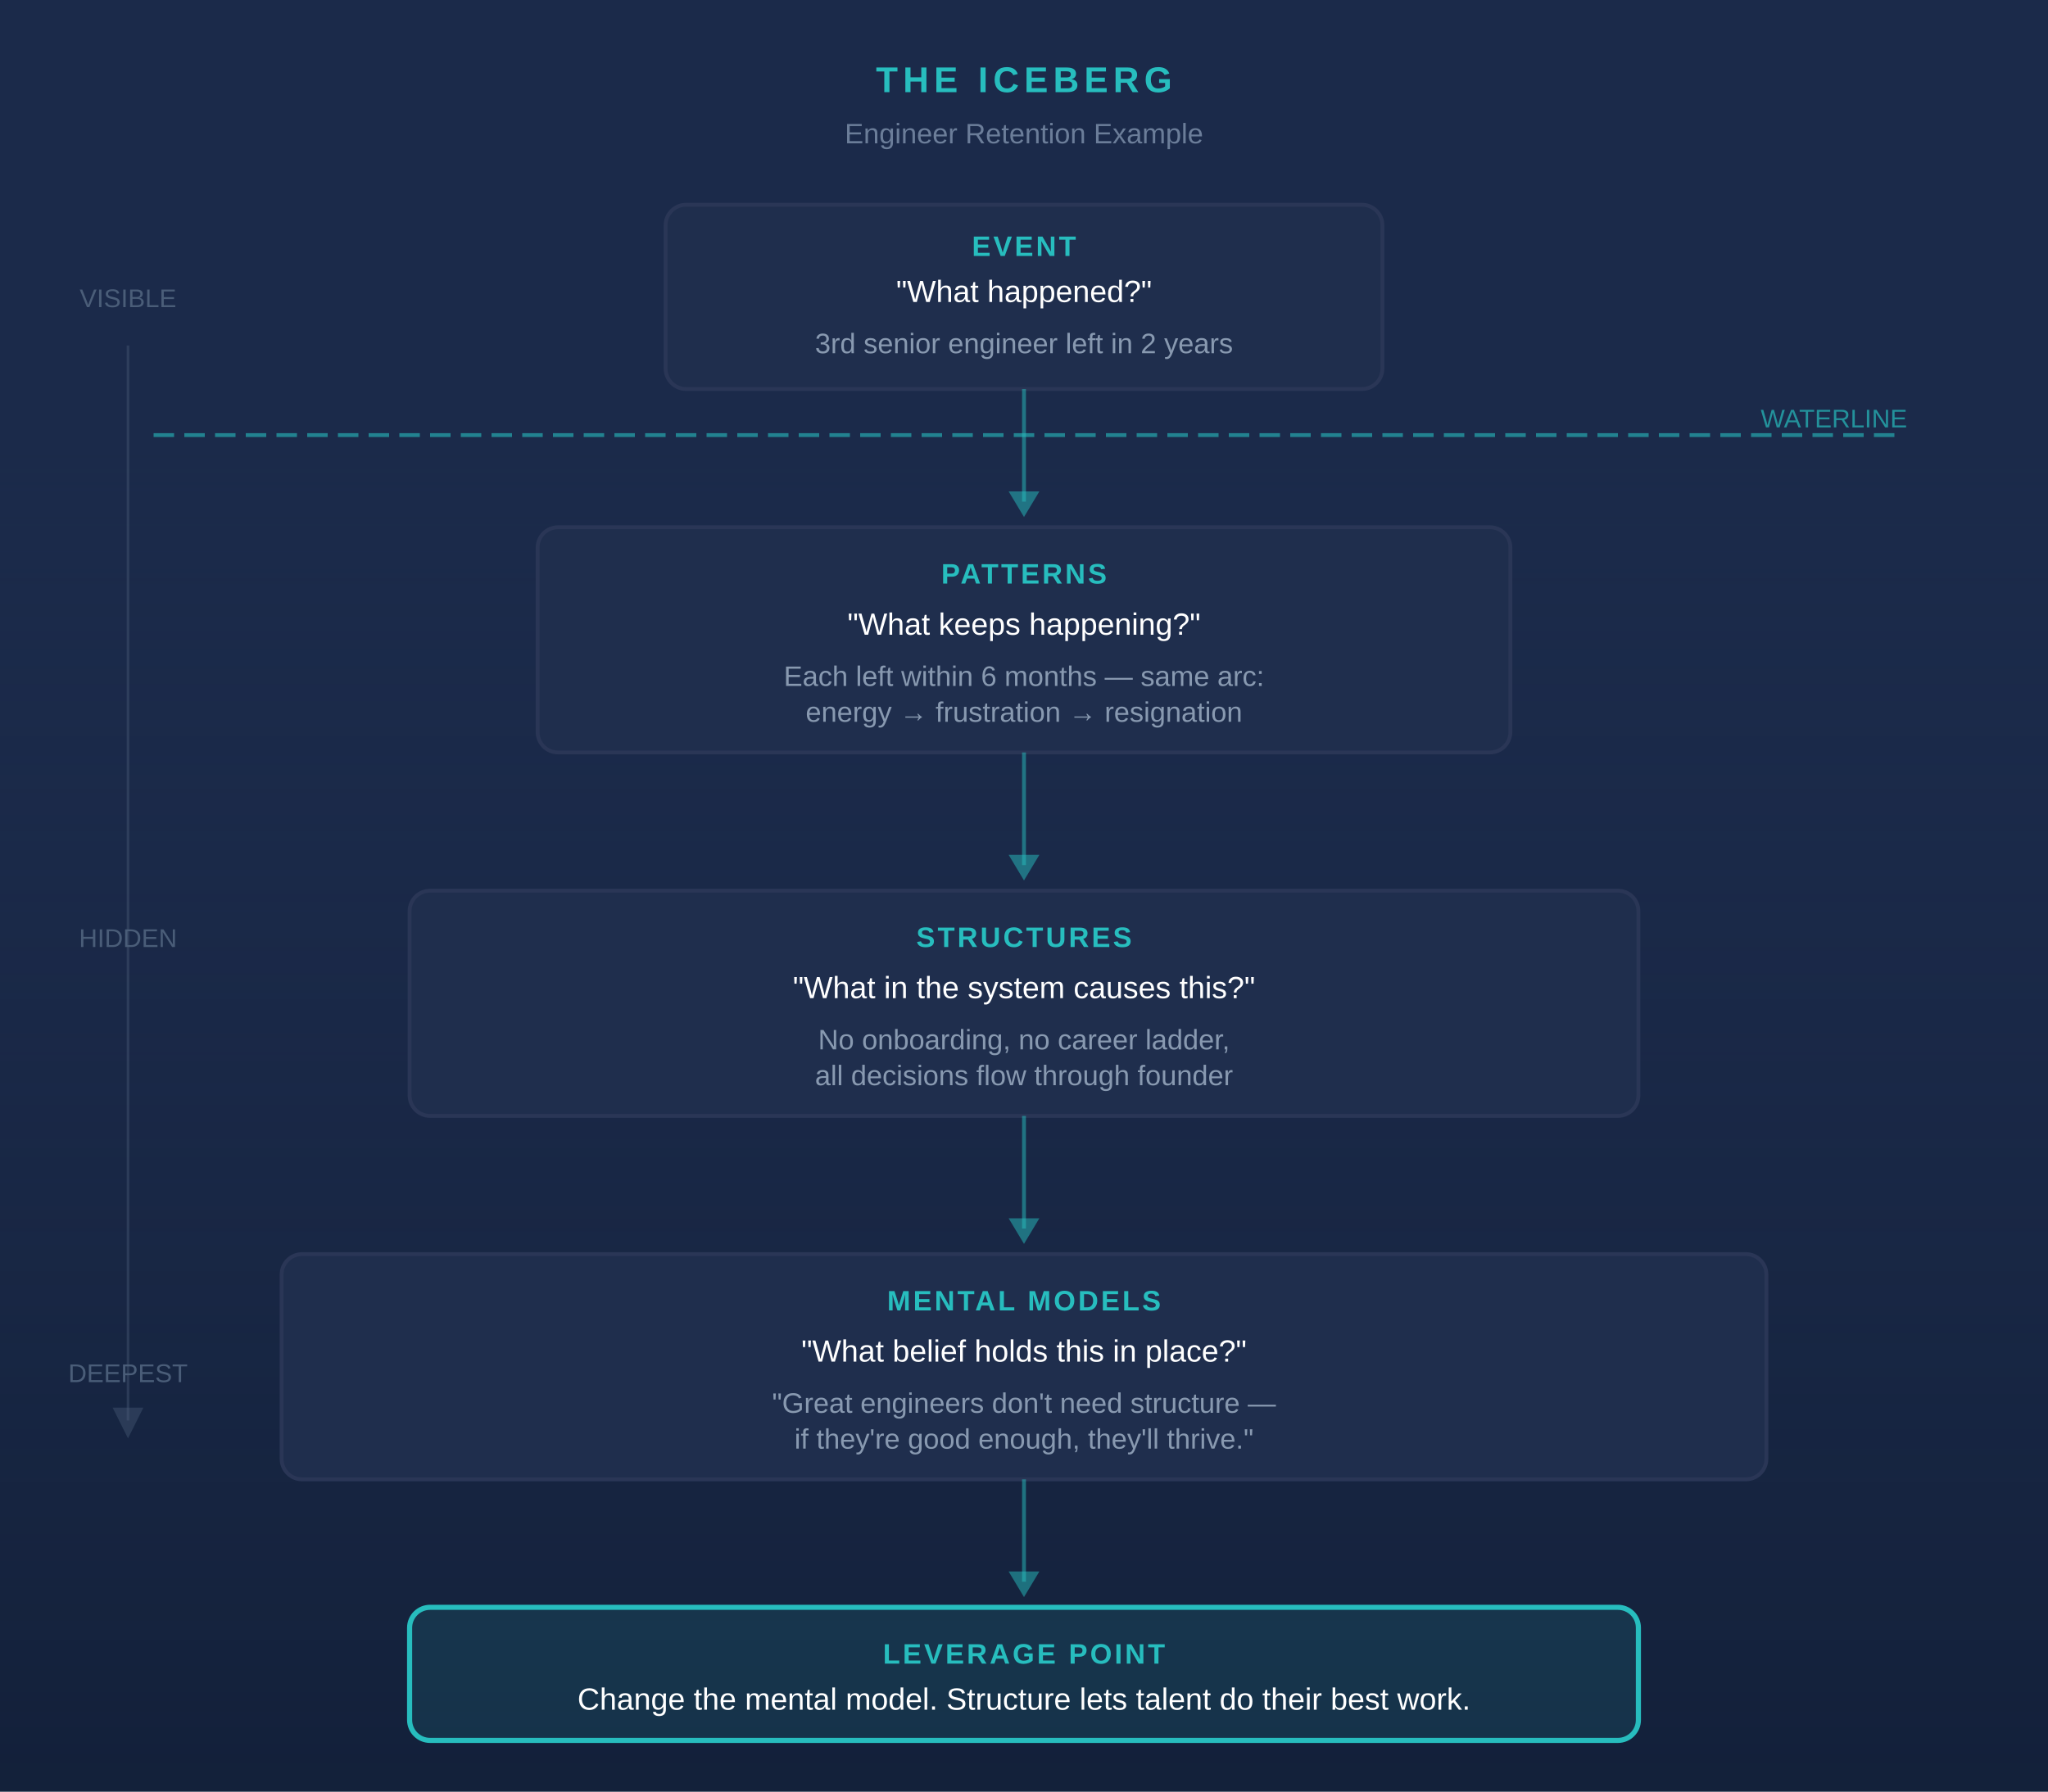
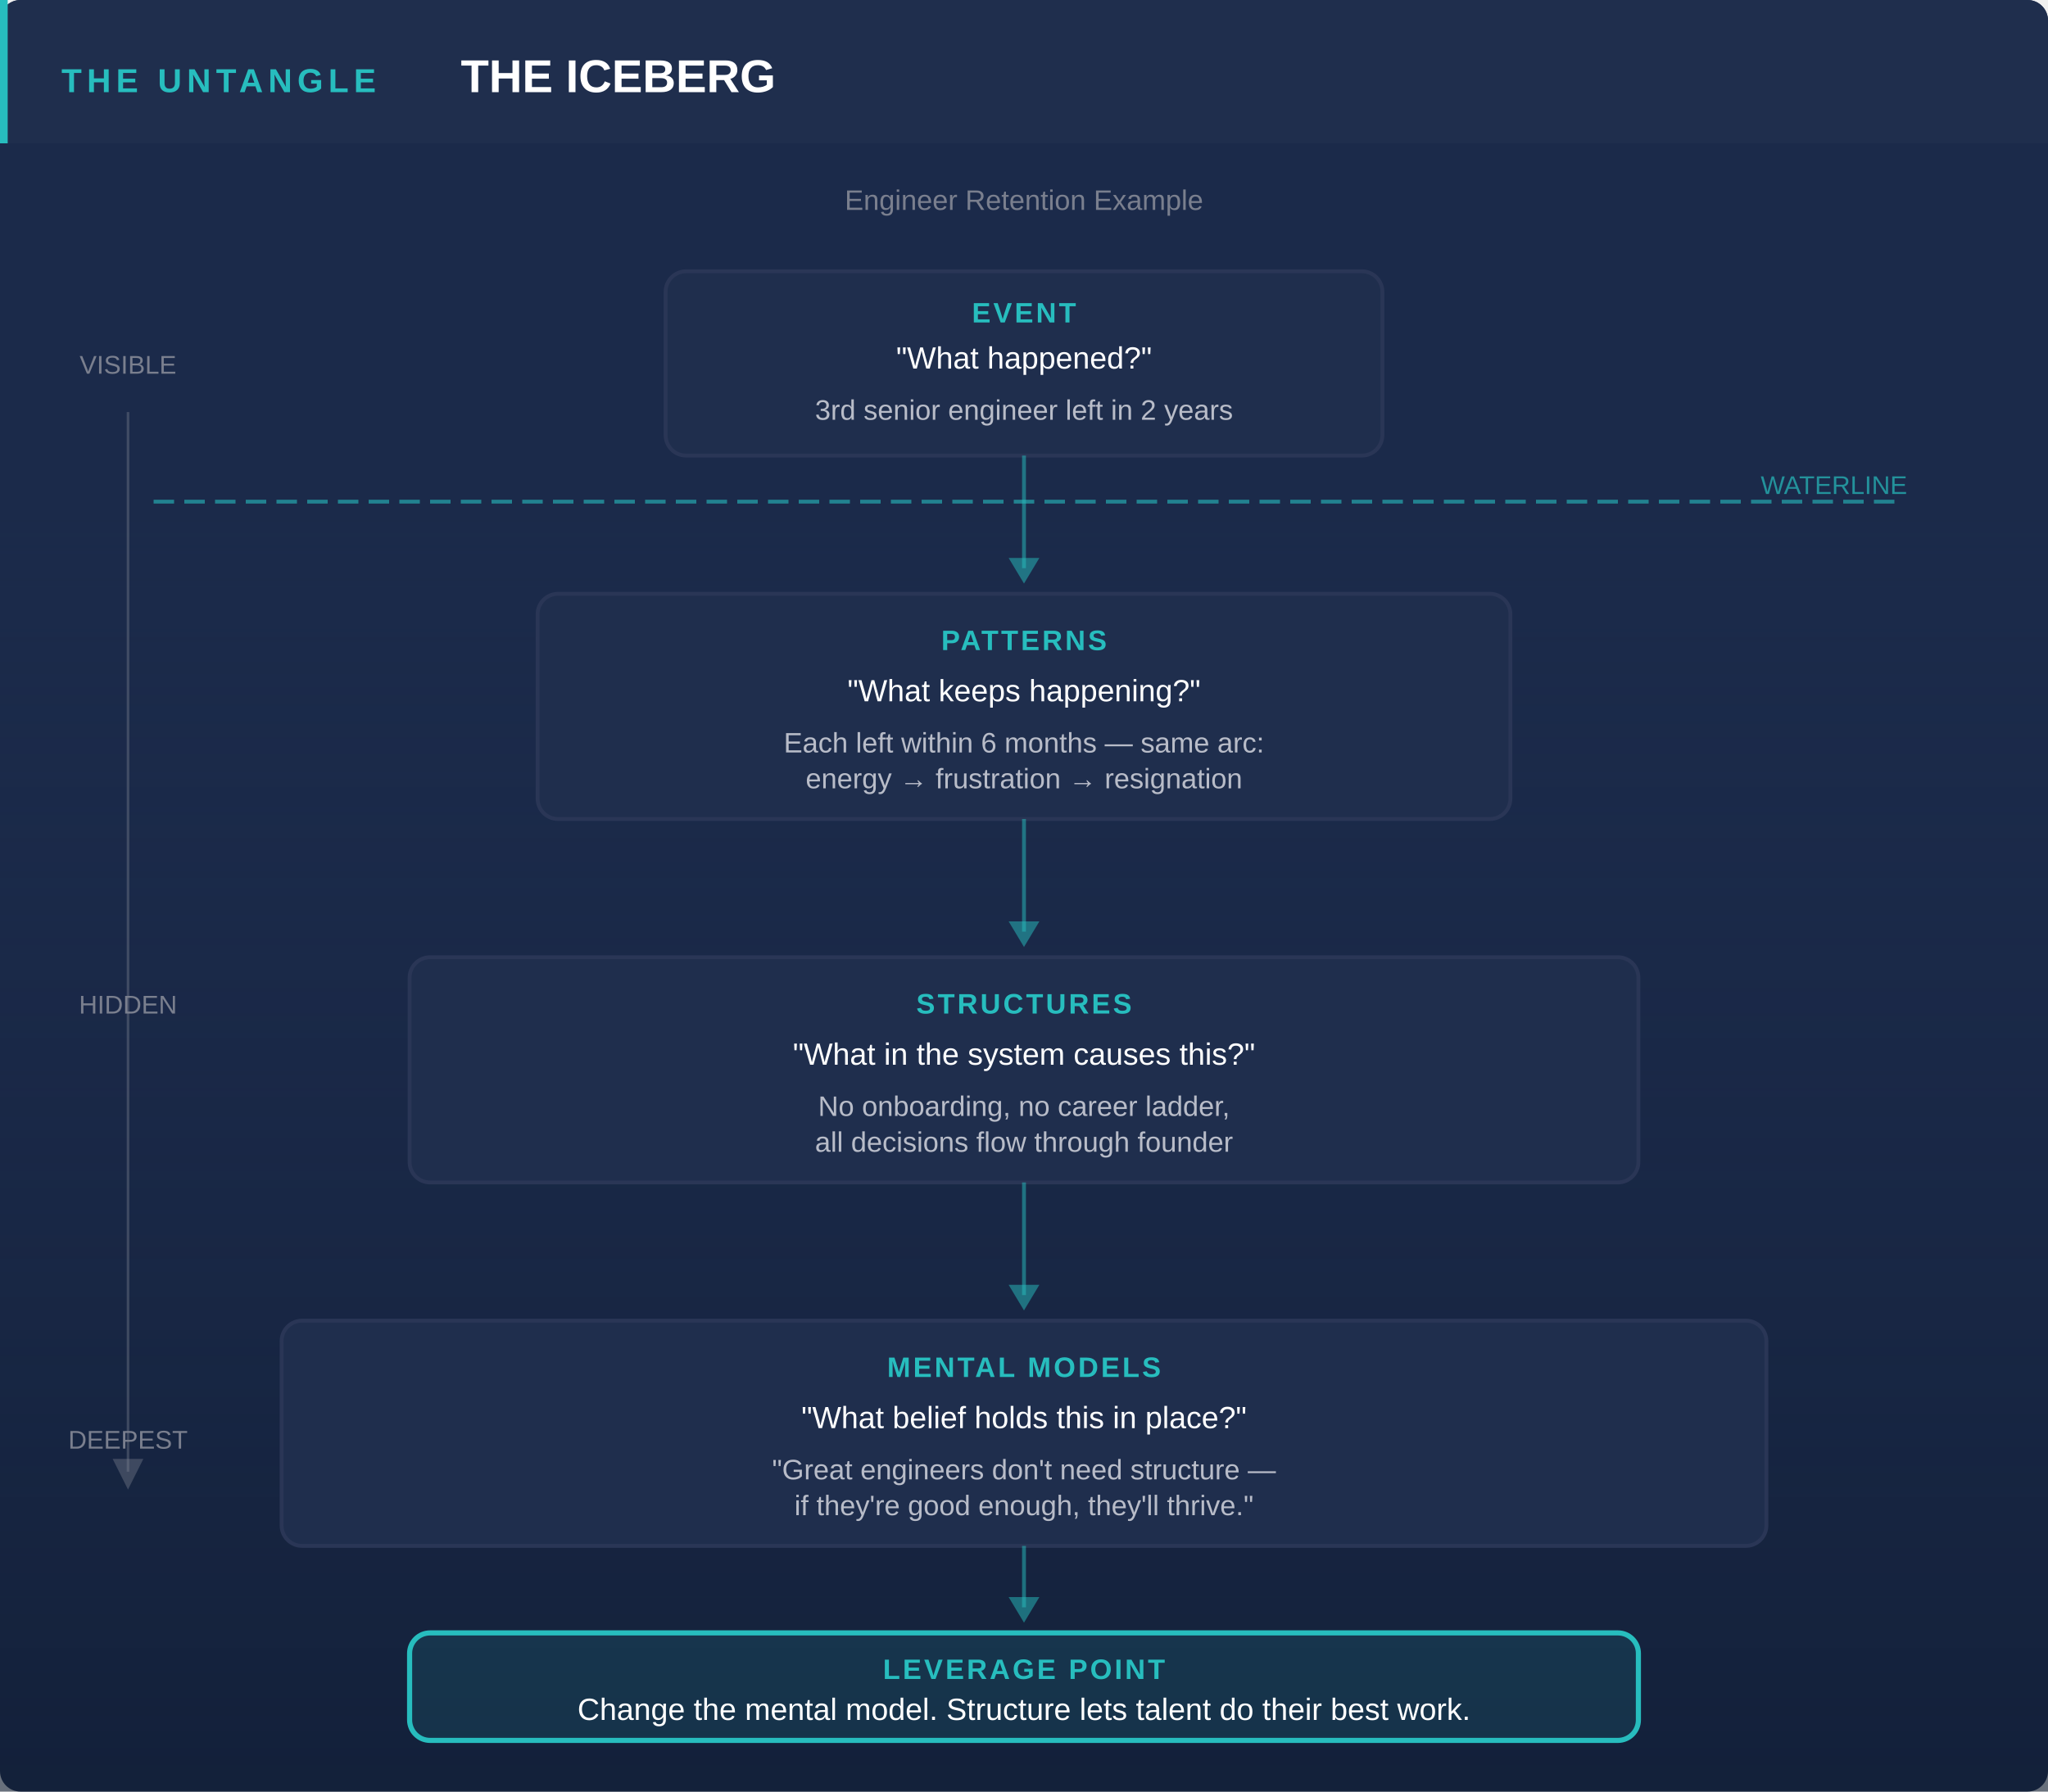
- <svg xmlns="http://www.w3.org/2000/svg" viewBox="0 0 800 700" width="800" height="700">
+ <svg xmlns="http://www.w3.org/2000/svg" width="800" height="700" viewBox="0 0 800 700">
  <defs>
+     <style>text { font-family: Arial, sans-serif; }</style>
    <linearGradient id="waterGrad" x1="0" y1="0" x2="0" y2="1">
      <stop offset="0%" stop-color="#1B2A4A" stop-opacity="0" />
      <stop offset="100%" stop-color="#0D1A2F" stop-opacity="0.6" />
    </linearGradient>
  </defs>
-   <rect width="800" height="700" rx="0" fill="#1B2A4A" />
-   <text x="400" y="36" text-anchor="middle" font-family="Arial, sans-serif" font-size="14" font-weight="700" fill="#27BDBE" letter-spacing="2">THE ICEBERG</text>
-   <text x="400" y="56" text-anchor="middle" font-family="Arial, sans-serif" font-size="11" fill="#6B7D99">Engineer Retention Example</text>
-   <line x1="60" y1="170" x2="740" y2="170" stroke="#27BDBE" stroke-width="1.5" stroke-dasharray="8,4" opacity="0.6" />
-   <text x="745" y="167" font-family="Arial, sans-serif" font-size="10" fill="#27BDBE" opacity="0.7" text-anchor="end">WATERLINE</text>
-   <rect x="0" y="170" width="800" height="530" fill="url(#waterGrad)" />
-   <rect x="260" y="80" width="280" height="72" rx="8" fill="#1F2E4D" stroke="#2A3656" stroke-width="1.5" />
-   <text x="400" y="100" text-anchor="middle" font-family="Arial, sans-serif" font-size="11" font-weight="700" fill="#27BDBE" letter-spacing="1">EVENT</text>
-   <text x="400" y="118" text-anchor="middle" font-family="Arial, sans-serif" font-size="12" fill="#FFFFFF">"What happened?"</text>
-   <text x="400" y="138" text-anchor="middle" font-family="Arial, sans-serif" font-size="11" fill="#8899B0">3rd senior engineer left in 2 years</text>
-   <line x1="400" y1="152" x2="400" y2="196" stroke="#27BDBE" stroke-width="1.5" opacity="0.5" />
-   <polygon points="394,192 400,202 406,192" fill="#27BDBE" opacity="0.5" />
-   <rect x="210" y="206" width="380" height="88" rx="8" fill="#1F2E4D" stroke="#2A3656" stroke-width="1.5" />
-   <text x="400" y="228" text-anchor="middle" font-family="Arial, sans-serif" font-size="11" font-weight="700" fill="#27BDBE" letter-spacing="1">PATTERNS</text>
-   <text x="400" y="248" text-anchor="middle" font-family="Arial, sans-serif" font-size="12" fill="#FFFFFF">"What keeps happening?"</text>
-   <text x="400" y="268" text-anchor="middle" font-family="Arial, sans-serif" font-size="11" fill="#8899B0">Each left within 6 months — same arc:</text>
-   <text x="400" y="282" text-anchor="middle" font-family="Arial, sans-serif" font-size="11" fill="#8899B0">energy → frustration → resignation</text>
-   <line x1="400" y1="294" x2="400" y2="338" stroke="#27BDBE" stroke-width="1.5" opacity="0.5" />
-   <polygon points="394,334 400,344 406,334" fill="#27BDBE" opacity="0.5" />
-   <rect x="160" y="348" width="480" height="88" rx="8" fill="#1F2E4D" stroke="#2A3656" stroke-width="1.5" />
-   <text x="400" y="370" text-anchor="middle" font-family="Arial, sans-serif" font-size="11" font-weight="700" fill="#27BDBE" letter-spacing="1">STRUCTURES</text>
-   <text x="400" y="390" text-anchor="middle" font-family="Arial, sans-serif" font-size="12" fill="#FFFFFF">"What in the system causes this?"</text>
-   <text x="400" y="410" text-anchor="middle" font-family="Arial, sans-serif" font-size="11" fill="#8899B0">No onboarding, no career ladder,</text>
-   <text x="400" y="424" text-anchor="middle" font-family="Arial, sans-serif" font-size="11" fill="#8899B0">all decisions flow through founder</text>
-   <line x1="400" y1="436" x2="400" y2="480" stroke="#27BDBE" stroke-width="1.5" opacity="0.5" />
-   <polygon points="394,476 400,486 406,476" fill="#27BDBE" opacity="0.5" />
-   <rect x="110" y="490" width="580" height="88" rx="8" fill="#1F2E4D" stroke="#2A3656" stroke-width="1.5" />
-   <text x="400" y="512" text-anchor="middle" font-family="Arial, sans-serif" font-size="11" font-weight="700" fill="#27BDBE" letter-spacing="1">MENTAL MODELS</text>
-   <text x="400" y="532" text-anchor="middle" font-family="Arial, sans-serif" font-size="12" fill="#FFFFFF">"What belief holds this in place?"</text>
-   <text x="400" y="552" text-anchor="middle" font-family="Arial, sans-serif" font-size="11" fill="#8899B0">"Great engineers don't need structure —</text>
-   <text x="400" y="566" text-anchor="middle" font-family="Arial, sans-serif" font-size="11" fill="#8899B0">if they're good enough, they'll thrive."</text>
-   <line x1="400" y1="578" x2="400" y2="618" stroke="#27BDBE" stroke-width="1.5" opacity="0.5" />
-   <polygon points="394,614 400,624 406,614" fill="#27BDBE" opacity="0.5" />
-   <rect x="160" y="628" width="480" height="52" rx="8" fill="rgba(39,189,190,0.12)" stroke="#27BDBE" stroke-width="2" />
-   <text x="400" y="650" text-anchor="middle" font-family="Arial, sans-serif" font-size="11" font-weight="700" fill="#27BDBE" letter-spacing="1">LEVERAGE POINT</text>
-   <text x="400" y="668" text-anchor="middle" font-family="Arial, sans-serif" font-size="12" fill="#FFFFFF">Change the mental model. Structure lets talent do their best work.</text>
-   <text x="50" y="120" font-family="Arial, sans-serif" font-size="10" fill="#4A5D78" text-anchor="middle">VISIBLE</text>
-   <text x="50" y="370" font-family="Arial, sans-serif" font-size="10" fill="#4A5D78" text-anchor="middle">HIDDEN</text>
-   <text x="50" y="540" font-family="Arial, sans-serif" font-size="10" fill="#4A5D78" text-anchor="middle">DEEPEST</text>
-   <line x1="50" y1="135" x2="50" y2="555" stroke="#4A5D78" stroke-width="1" opacity="0.4" />
-   <polygon points="44,550 50,562 56,550" fill="#4A5D78" opacity="0.4" />
+   <rect width="800" height="700" fill="#1B2A4A" rx="8" />
+   <rect x="0" y="0" width="800" height="56" fill="#1F2E4D" rx="8" />
+   <rect x="0" y="48" width="800" height="8" fill="#1F2E4D" />
+   <rect x="0" y="0" width="3" height="56" fill="#27BDBE" />
+   <text x="24" y="36" fill="#27BDBE" font-size="13" font-weight="bold" letter-spacing="2">THE UNTANGLE</text>
+   <text x="180" y="36" fill="#FFFFFF" font-size="18" font-weight="bold">THE ICEBERG</text>
+   <text x="400" y="82" text-anchor="middle" font-size="11" fill="#7A7F8E">Engineer Retention Example</text>
+   <line x1="60" y1="196" x2="740" y2="196" stroke="#27BDBE" stroke-width="1.5" stroke-dasharray="8,4" opacity="0.6" />
+   <text x="745" y="193" font-size="10" fill="#27BDBE" opacity="0.7" text-anchor="end">WATERLINE</text>
+   <rect x="0" y="196" width="800" height="504" fill="url(#waterGrad)" />
+   <rect x="260" y="106" width="280" height="72" rx="8" fill="#1F2E4D" stroke="#2A3656" stroke-width="1.5" />
+   <text x="400" y="126" text-anchor="middle" font-size="11" font-weight="bold" fill="#27BDBE" letter-spacing="1">EVENT</text>
+   <text x="400" y="144" text-anchor="middle" font-size="12" fill="#FFFFFF">"What happened?"</text>
+   <text x="400" y="164" text-anchor="middle" font-size="11" fill="#B8BCC8">3rd senior engineer left in 2 years</text>
+   <line x1="400" y1="178" x2="400" y2="222" stroke="#27BDBE" stroke-width="1.5" opacity="0.5" />
+   <polygon points="394,218 400,228 406,218" fill="#27BDBE" opacity="0.5" />
+   <rect x="210" y="232" width="380" height="88" rx="8" fill="#1F2E4D" stroke="#2A3656" stroke-width="1.5" />
+   <text x="400" y="254" text-anchor="middle" font-size="11" font-weight="bold" fill="#27BDBE" letter-spacing="1">PATTERNS</text>
+   <text x="400" y="274" text-anchor="middle" font-size="12" fill="#FFFFFF">"What keeps happening?"</text>
+   <text x="400" y="294" text-anchor="middle" font-size="11" fill="#B8BCC8">Each left within 6 months — same arc:</text>
+   <text x="400" y="308" text-anchor="middle" font-size="11" fill="#B8BCC8">energy → frustration → resignation</text>
+   <line x1="400" y1="320" x2="400" y2="364" stroke="#27BDBE" stroke-width="1.5" opacity="0.5" />
+   <polygon points="394,360 400,370 406,360" fill="#27BDBE" opacity="0.5" />
+   <rect x="160" y="374" width="480" height="88" rx="8" fill="#1F2E4D" stroke="#2A3656" stroke-width="1.5" />
+   <text x="400" y="396" text-anchor="middle" font-size="11" font-weight="bold" fill="#27BDBE" letter-spacing="1">STRUCTURES</text>
+   <text x="400" y="416" text-anchor="middle" font-size="12" fill="#FFFFFF">"What in the system causes this?"</text>
+   <text x="400" y="436" text-anchor="middle" font-size="11" fill="#B8BCC8">No onboarding, no career ladder,</text>
+   <text x="400" y="450" text-anchor="middle" font-size="11" fill="#B8BCC8">all decisions flow through founder</text>
+   <line x1="400" y1="462" x2="400" y2="506" stroke="#27BDBE" stroke-width="1.5" opacity="0.5" />
+   <polygon points="394,502 400,512 406,502" fill="#27BDBE" opacity="0.5" />
+   <rect x="110" y="516" width="580" height="88" rx="8" fill="#1F2E4D" stroke="#2A3656" stroke-width="1.5" />
+   <text x="400" y="538" text-anchor="middle" font-size="11" font-weight="bold" fill="#27BDBE" letter-spacing="1">MENTAL MODELS</text>
+   <text x="400" y="558" text-anchor="middle" font-size="12" fill="#FFFFFF">"What belief holds this in place?"</text>
+   <text x="400" y="578" text-anchor="middle" font-size="11" fill="#B8BCC8">"Great engineers don't need structure —</text>
+   <text x="400" y="592" text-anchor="middle" font-size="11" fill="#B8BCC8">if they're good enough, they'll thrive."</text>
+   <line x1="400" y1="604" x2="400" y2="628" stroke="#27BDBE" stroke-width="1.5" opacity="0.5" />
+   <polygon points="394,624 400,634 406,624" fill="#27BDBE" opacity="0.5" />
+   <rect x="160" y="638" width="480" height="42" rx="8" fill="rgba(39,189,190,0.12)" stroke="#27BDBE" stroke-width="2" />
+   <text x="400" y="656" text-anchor="middle" font-size="11" font-weight="bold" fill="#27BDBE" letter-spacing="1">LEVERAGE POINT</text>
+   <text x="400" y="672" text-anchor="middle" font-size="12" fill="#FFFFFF">Change the mental model. Structure lets talent do their best work.</text>
+   <text x="50" y="146" font-size="10" fill="#7A7F8E" text-anchor="middle">VISIBLE</text>
+   <text x="50" y="396" font-size="10" fill="#7A7F8E" text-anchor="middle">HIDDEN</text>
+   <text x="50" y="566" font-size="10" fill="#7A7F8E" text-anchor="middle">DEEPEST</text>
+   <line x1="50" y1="161" x2="50" y2="575" stroke="#7A7F8E" stroke-width="1" opacity="0.4" />
+   <polygon points="44,570 50,582 56,570" fill="#7A7F8E" opacity="0.4" />
</svg>
